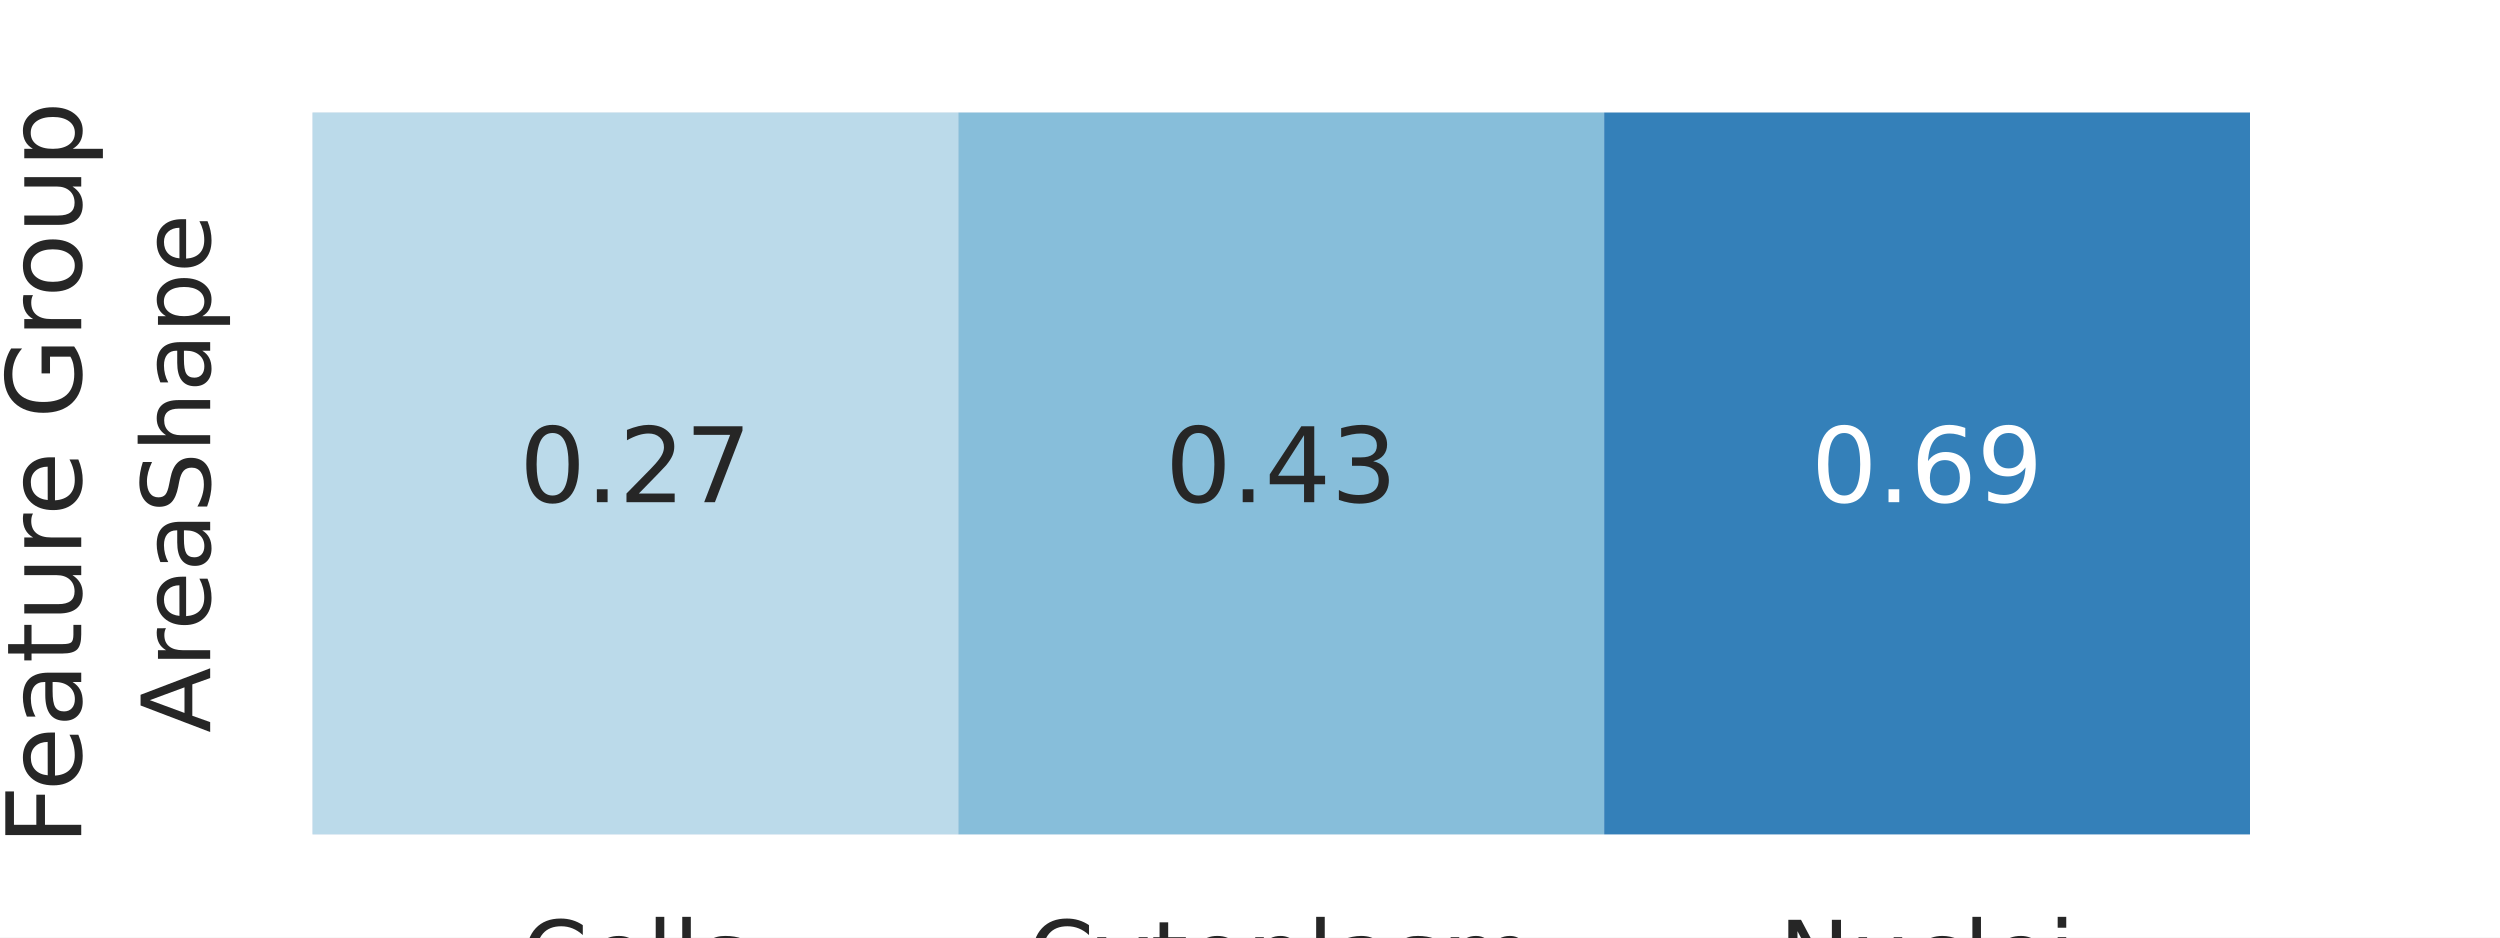
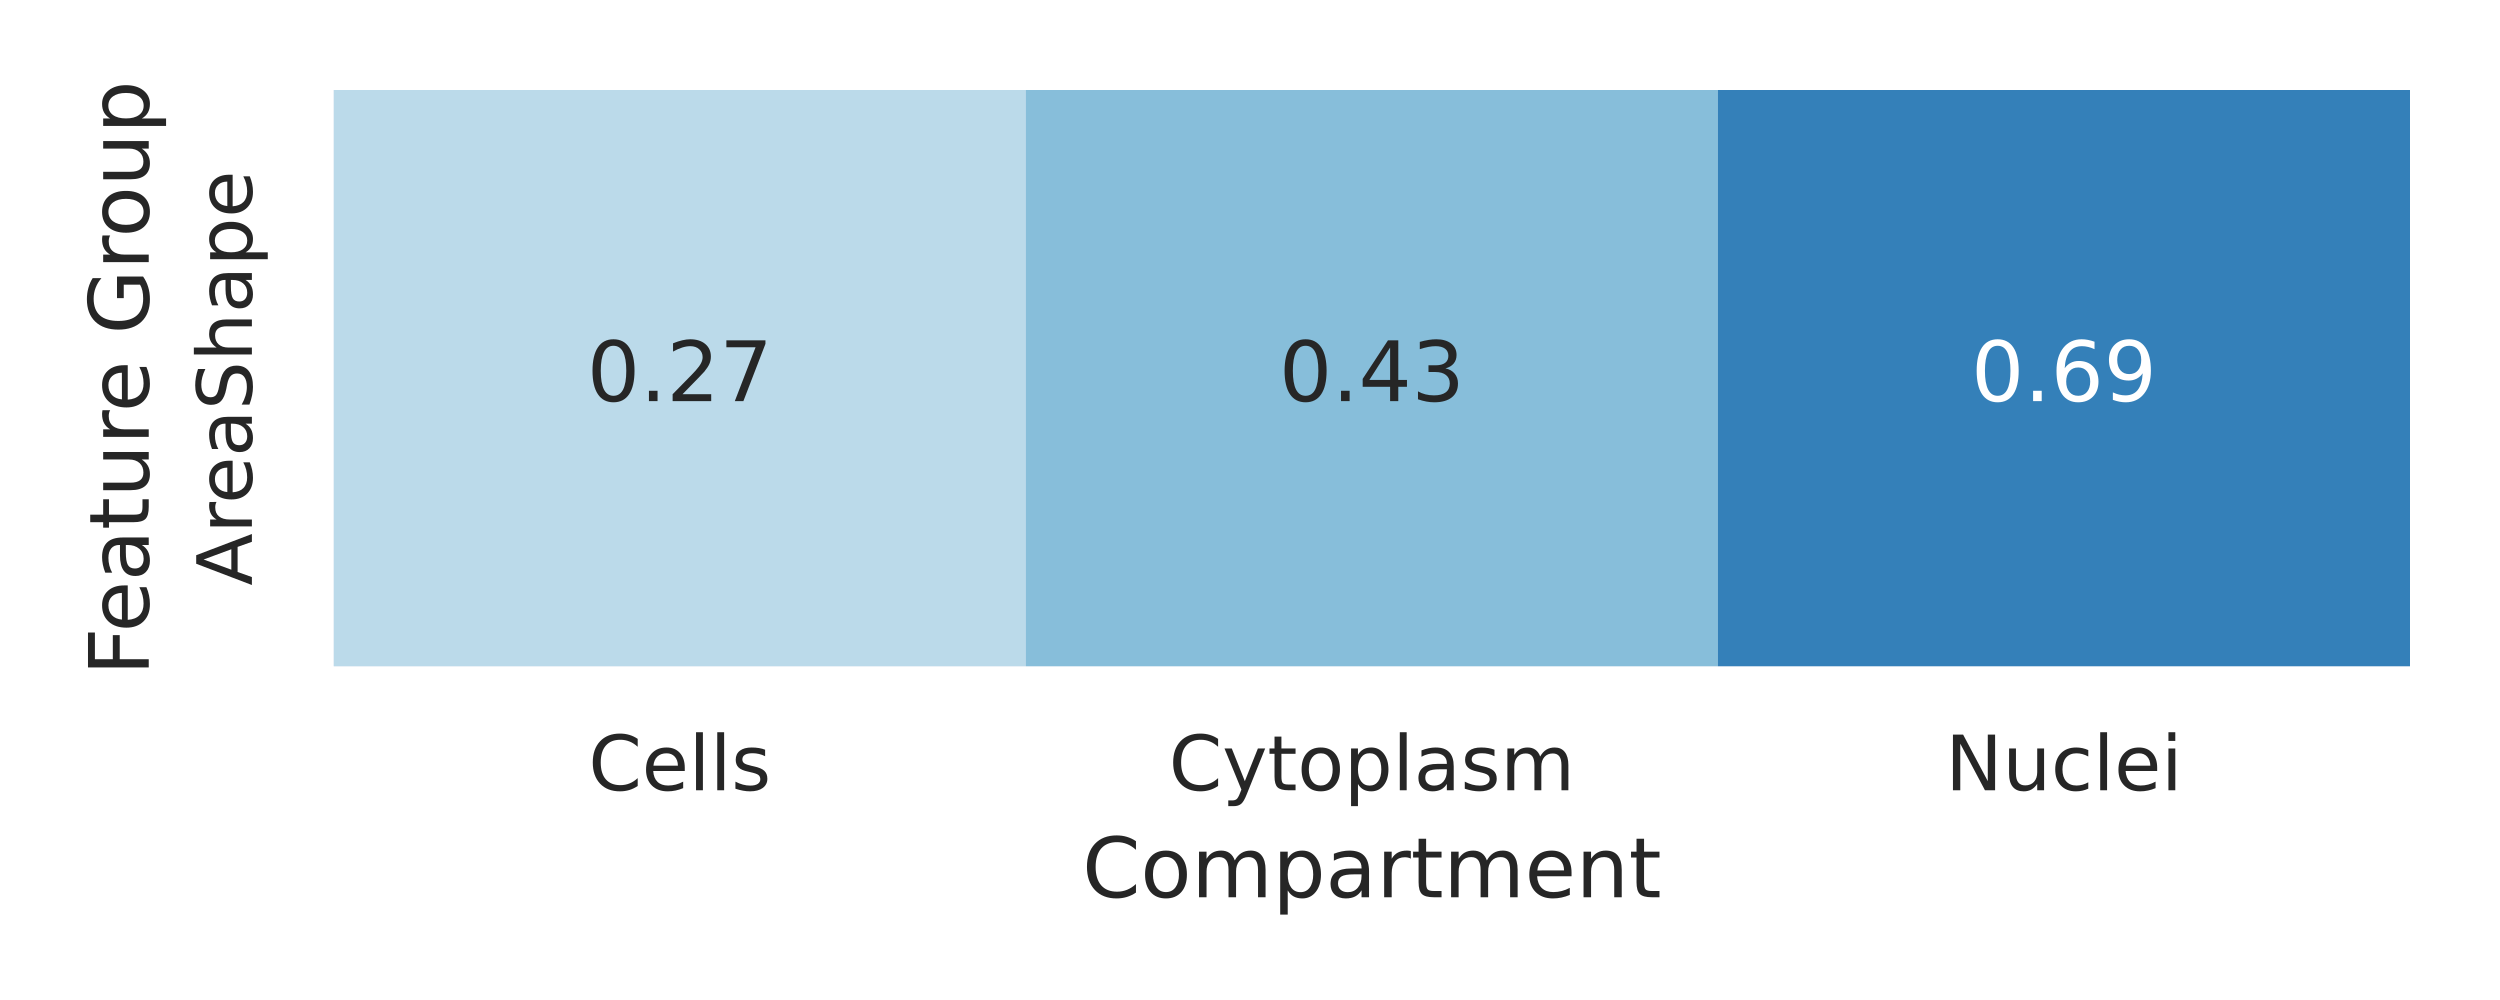
- <svg xmlns="http://www.w3.org/2000/svg" xmlns:xlink="http://www.w3.org/1999/xlink" width="288pt" height="108pt" viewBox="0 0 288 108" version="1.1">
+ <svg xmlns="http://www.w3.org/2000/svg" xmlns:xlink="http://www.w3.org/1999/xlink" width="360pt" height="144pt" viewBox="0 0 360 144" version="1.1">
  <defs>
    <style type="text/css">*{stroke-linejoin: round; stroke-linecap: butt}</style>
  </defs>
  <g id="figure_1">
    <g id="patch_1">
-       <path d="M 0 108  L 288 108  L 288 0  L 0 0  z " style="fill: #ffffff" />
+       <path d="M 0 144  L 360 144  L 360 0  L 0 0  z " style="fill: #ffffff" />
    </g>
    <g id="axes_1">
      <g id="patch_2">
-         <path d="M 36 96.12  L 259.2 96.12  L 259.2 12.96  L 36 12.96  z " style="fill: #eaeaf2" />
+         <path d="M 48.06 95.94  L 347.04 95.94  L 347.04 12.96  L 48.06 12.96  z " style="fill: #eaeaf2" />
      </g>
      <g id="matplotlib.axis_1">
        <g id="xtick_1">
          <g id="text_1">
-             <g style="fill: #262626" transform="translate(60.05414 113.9783) scale(0.11 -0.11)">
+             <g style="fill: #262626" transform="translate(84.74414 113.7983) scale(0.11 -0.11)">
              <defs>
                <path id="DejaVuSans-43" d="M 4122 4306  L 4122 3641  Q 3803 3938 3442 4084  Q 3081 4231 2675 4231  Q 1875 4231 1450 3742  Q 1025 3253 1025 2328  Q 1025 1406 1450 917  Q 1875 428 2675 428  Q 3081 428 3442 575  Q 3803 722 4122 1019  L 4122 359  Q 3791 134 3420 21  Q 3050 -91 2638 -91  Q 1578 -91 968 557  Q 359 1206 359 2328  Q 359 3453 968 4101  Q 1578 4750 2638 4750  Q 3056 4750 3426 4639  Q 3797 4528 4122 4306  z " transform="scale(0.015625)" />
                <path id="DejaVuSans-65" d="M 3597 1894  L 3597 1613  L 953 1613  Q 991 1019 1311 708  Q 1631 397 2203 397  Q 2534 397 2845 478  Q 3156 559 3463 722  L 3463 178  Q 3153 47 2828 -22  Q 2503 -91 2169 -91  Q 1331 -91 842 396  Q 353 884 353 1716  Q 353 2575 817 3079  Q 1281 3584 2069 3584  Q 2775 3584 3186 3129  Q 3597 2675 3597 1894  z M 3022 2063  Q 3016 2534 2758 2815  Q 2500 3097 2075 3097  Q 1594 3097 1305 2825  Q 1016 2553 972 2059  L 3022 2063  z " transform="scale(0.015625)" />
                <path id="DejaVuSans-6c" d="M 603 4863  L 1178 4863  L 1178 0  L 603 0  L 603 4863  z " transform="scale(0.015625)" />
                <path id="DejaVuSans-73" d="M 2834 3397  L 2834 2853  Q 2591 2978 2328 3040  Q 2066 3103 1784 3103  Q 1356 3103 1142 2972  Q 928 2841 928 2578  Q 928 2378 1081 2264  Q 1234 2150 1697 2047  L 1894 2003  Q 2506 1872 2764 1633  Q 3022 1394 3022 966  Q 3022 478 2636 193  Q 2250 -91 1575 -91  Q 1294 -91 989 -36  Q 684 19 347 128  L 347 722  Q 666 556 975 473  Q 1284 391 1588 391  Q 1994 391 2212 530  Q 2431 669 2431 922  Q 2431 1156 2273 1281  Q 2116 1406 1581 1522  L 1381 1569  Q 847 1681 609 1914  Q 372 2147 372 2553  Q 372 3047 722 3315  Q 1072 3584 1716 3584  Q 2034 3584 2315 3537  Q 2597 3491 2834 3397  z " transform="scale(0.015625)" />
              </defs>
              <use xlink:href="#DejaVuSans-43" />
              <use xlink:href="#DejaVuSans-65" x="69.824" />
              <use xlink:href="#DejaVuSans-6c" x="131.348" />
              <use xlink:href="#DejaVuSans-6c" x="159.131" />
              <use xlink:href="#DejaVuSans-73" x="186.914" />
            </g>
          </g>
        </g>
        <g id="xtick_2">
          <g id="text_2">
-             <g style="fill: #262626" transform="translate(118.3701 113.9783) scale(0.11 -0.11)">
+             <g style="fill: #262626" transform="translate(168.3201 113.7983) scale(0.11 -0.11)">
              <defs>
                <path id="DejaVuSans-79" d="M 2059 -325  Q 1816 -950 1584 -1140  Q 1353 -1331 966 -1331  L 506 -1331  L 506 -850  L 844 -850  Q 1081 -850 1212 -737  Q 1344 -625 1503 -206  L 1606 56  L 191 3500  L 800 3500  L 1894 763  L 2988 3500  L 3597 3500  L 2059 -325  z " transform="scale(0.015625)" />
                <path id="DejaVuSans-74" d="M 1172 4494  L 1172 3500  L 2356 3500  L 2356 3053  L 1172 3053  L 1172 1153  Q 1172 725 1289 603  Q 1406 481 1766 481  L 2356 481  L 2356 0  L 1766 0  Q 1100 0 847 248  Q 594 497 594 1153  L 594 3053  L 172 3053  L 172 3500  L 594 3500  L 594 4494  L 1172 4494  z " transform="scale(0.015625)" />
                <path id="DejaVuSans-6f" d="M 1959 3097  Q 1497 3097 1228 2736  Q 959 2375 959 1747  Q 959 1119 1226 758  Q 1494 397 1959 397  Q 2419 397 2687 759  Q 2956 1122 2956 1747  Q 2956 2369 2687 2733  Q 2419 3097 1959 3097  z M 1959 3584  Q 2709 3584 3137 3096  Q 3566 2609 3566 1747  Q 3566 888 3137 398  Q 2709 -91 1959 -91  Q 1206 -91 779 398  Q 353 888 353 1747  Q 353 2609 779 3096  Q 1206 3584 1959 3584  z " transform="scale(0.015625)" />
                <path id="DejaVuSans-70" d="M 1159 525  L 1159 -1331  L 581 -1331  L 581 3500  L 1159 3500  L 1159 2969  Q 1341 3281 1617 3432  Q 1894 3584 2278 3584  Q 2916 3584 3314 3078  Q 3713 2572 3713 1747  Q 3713 922 3314 415  Q 2916 -91 2278 -91  Q 1894 -91 1617 61  Q 1341 213 1159 525  z M 3116 1747  Q 3116 2381 2855 2742  Q 2594 3103 2138 3103  Q 1681 3103 1420 2742  Q 1159 2381 1159 1747  Q 1159 1113 1420 752  Q 1681 391 2138 391  Q 2594 391 2855 752  Q 3116 1113 3116 1747  z " transform="scale(0.015625)" />
                <path id="DejaVuSans-61" d="M 2194 1759  Q 1497 1759 1228 1600  Q 959 1441 959 1056  Q 959 750 1161 570  Q 1363 391 1709 391  Q 2188 391 2477 730  Q 2766 1069 2766 1631  L 2766 1759  L 2194 1759  z M 3341 1997  L 3341 0  L 2766 0  L 2766 531  Q 2569 213 2275 61  Q 1981 -91 1556 -91  Q 1019 -91 701 211  Q 384 513 384 1019  Q 384 1609 779 1909  Q 1175 2209 1959 2209  L 2766 2209  L 2766 2266  Q 2766 2663 2505 2880  Q 2244 3097 1772 3097  Q 1472 3097 1187 3025  Q 903 2953 641 2809  L 641 3341  Q 956 3463 1253 3523  Q 1550 3584 1831 3584  Q 2591 3584 2966 3190  Q 3341 2797 3341 1997  z " transform="scale(0.015625)" />
                <path id="DejaVuSans-6d" d="M 3328 2828  Q 3544 3216 3844 3400  Q 4144 3584 4550 3584  Q 5097 3584 5394 3201  Q 5691 2819 5691 2113  L 5691 0  L 5113 0  L 5113 2094  Q 5113 2597 4934 2840  Q 4756 3084 4391 3084  Q 3944 3084 3684 2787  Q 3425 2491 3425 1978  L 3425 0  L 2847 0  L 2847 2094  Q 2847 2600 2669 2842  Q 2491 3084 2119 3084  Q 1678 3084 1418 2786  Q 1159 2488 1159 1978  L 1159 0  L 581 0  L 581 3500  L 1159 3500  L 1159 2956  Q 1356 3278 1631 3431  Q 1906 3584 2284 3584  Q 2666 3584 2933 3390  Q 3200 3197 3328 2828  z " transform="scale(0.015625)" />
              </defs>
              <use xlink:href="#DejaVuSans-43" />
              <use xlink:href="#DejaVuSans-79" x="69.824" />
              <use xlink:href="#DejaVuSans-74" x="129.004" />
              <use xlink:href="#DejaVuSans-6f" x="168.213" />
              <use xlink:href="#DejaVuSans-70" x="229.395" />
              <use xlink:href="#DejaVuSans-6c" x="292.871" />
              <use xlink:href="#DejaVuSans-61" x="320.654" />
              <use xlink:href="#DejaVuSans-73" x="381.934" />
              <use xlink:href="#DejaVuSans-6d" x="434.033" />
            </g>
          </g>
        </g>
        <g id="xtick_3">
          <g id="text_3">
-             <g style="fill: #262626" transform="translate(204.9354 113.9783) scale(0.11 -0.11)">
+             <g style="fill: #262626" transform="translate(280.1454 113.7983) scale(0.11 -0.11)">
              <defs>
                <path id="DejaVuSans-4e" d="M 628 4666  L 1478 4666  L 3547 763  L 3547 4666  L 4159 4666  L 4159 0  L 3309 0  L 1241 3903  L 1241 0  L 628 0  L 628 4666  z " transform="scale(0.015625)" />
                <path id="DejaVuSans-75" d="M 544 1381  L 544 3500  L 1119 3500  L 1119 1403  Q 1119 906 1312 657  Q 1506 409 1894 409  Q 2359 409 2629 706  Q 2900 1003 2900 1516  L 2900 3500  L 3475 3500  L 3475 0  L 2900 0  L 2900 538  Q 2691 219 2414 64  Q 2138 -91 1772 -91  Q 1169 -91 856 284  Q 544 659 544 1381  z M 1991 3584  L 1991 3584  z " transform="scale(0.015625)" />
                <path id="DejaVuSans-63" d="M 3122 3366  L 3122 2828  Q 2878 2963 2633 3030  Q 2388 3097 2138 3097  Q 1578 3097 1268 2742  Q 959 2388 959 1747  Q 959 1106 1268 751  Q 1578 397 2138 397  Q 2388 397 2633 464  Q 2878 531 3122 666  L 3122 134  Q 2881 22 2623 -34  Q 2366 -91 2075 -91  Q 1284 -91 818 406  Q 353 903 353 1747  Q 353 2603 823 3093  Q 1294 3584 2113 3584  Q 2378 3584 2631 3529  Q 2884 3475 3122 3366  z " transform="scale(0.015625)" />
                <path id="DejaVuSans-69" d="M 603 3500  L 1178 3500  L 1178 0  L 603 0  L 603 3500  z M 603 4863  L 1178 4863  L 1178 4134  L 603 4134  L 603 4863  z " transform="scale(0.015625)" />
              </defs>
              <use xlink:href="#DejaVuSans-4e" />
              <use xlink:href="#DejaVuSans-75" x="74.805" />
              <use xlink:href="#DejaVuSans-63" x="138.184" />
              <use xlink:href="#DejaVuSans-6c" x="193.164" />
              <use xlink:href="#DejaVuSans-65" x="220.947" />
              <use xlink:href="#DejaVuSans-69" x="282.471" />
            </g>
          </g>
        </g>
        <g id="text_4">
-           <g style="fill: #262626" transform="translate(105.8991 129.3841) scale(0.12 -0.12)">
+           <g style="fill: #262626" transform="translate(155.8491 129.2041) scale(0.12 -0.12)">
            <defs>
              <path id="DejaVuSans-72" d="M 2631 2963  Q 2534 3019 2420 3045  Q 2306 3072 2169 3072  Q 1681 3072 1420 2755  Q 1159 2438 1159 1844  L 1159 0  L 581 0  L 581 3500  L 1159 3500  L 1159 2956  Q 1341 3275 1631 3429  Q 1922 3584 2338 3584  Q 2397 3584 2469 3576  Q 2541 3569 2628 3553  L 2631 2963  z " transform="scale(0.015625)" />
              <path id="DejaVuSans-6e" d="M 3513 2113  L 3513 0  L 2938 0  L 2938 2094  Q 2938 2591 2744 2837  Q 2550 3084 2163 3084  Q 1697 3084 1428 2787  Q 1159 2491 1159 1978  L 1159 0  L 581 0  L 581 3500  L 1159 3500  L 1159 2956  Q 1366 3272 1645 3428  Q 1925 3584 2291 3584  Q 2894 3584 3203 3211  Q 3513 2838 3513 2113  z " transform="scale(0.015625)" />
            </defs>
            <use xlink:href="#DejaVuSans-43" />
            <use xlink:href="#DejaVuSans-6f" x="69.824" />
            <use xlink:href="#DejaVuSans-6d" x="131.006" />
            <use xlink:href="#DejaVuSans-70" x="228.418" />
            <use xlink:href="#DejaVuSans-61" x="291.895" />
            <use xlink:href="#DejaVuSans-72" x="353.174" />
            <use xlink:href="#DejaVuSans-74" x="394.287" />
            <use xlink:href="#DejaVuSans-6d" x="433.496" />
            <use xlink:href="#DejaVuSans-65" x="530.908" />
            <use xlink:href="#DejaVuSans-6e" x="592.432" />
            <use xlink:href="#DejaVuSans-74" x="655.811" />
          </g>
        </g>
      </g>
      <g id="matplotlib.axis_2">
        <g id="ytick_1">
          <g id="text_5">
-             <g style="fill: #262626" transform="translate(24.21234 84.41789) rotate(-90) scale(0.11 -0.11)">
+             <g style="fill: #262626" transform="translate(36.27234 84.32789) rotate(-90) scale(0.11 -0.11)">
              <defs>
                <path id="DejaVuSans-41" d="M 2188 4044  L 1331 1722  L 3047 1722  L 2188 4044  z M 1831 4666  L 2547 4666  L 4325 0  L 3669 0  L 3244 1197  L 1141 1197  L 716 0  L 50 0  L 1831 4666  z " transform="scale(0.015625)" />
                <path id="DejaVuSans-53" d="M 3425 4513  L 3425 3897  Q 3066 4069 2747 4153  Q 2428 4238 2131 4238  Q 1616 4238 1336 4038  Q 1056 3838 1056 3469  Q 1056 3159 1242 3001  Q 1428 2844 1947 2747  L 2328 2669  Q 3034 2534 3370 2195  Q 3706 1856 3706 1288  Q 3706 609 3251 259  Q 2797 -91 1919 -91  Q 1588 -91 1214 -16  Q 841 59 441 206  L 441 856  Q 825 641 1194 531  Q 1563 422 1919 422  Q 2459 422 2753 634  Q 3047 847 3047 1241  Q 3047 1584 2836 1778  Q 2625 1972 2144 2069  L 1759 2144  Q 1053 2284 737 2584  Q 422 2884 422 3419  Q 422 4038 858 4394  Q 1294 4750 2059 4750  Q 2388 4750 2728 4690  Q 3069 4631 3425 4513  z " transform="scale(0.015625)" />
                <path id="DejaVuSans-68" d="M 3513 2113  L 3513 0  L 2938 0  L 2938 2094  Q 2938 2591 2744 2837  Q 2550 3084 2163 3084  Q 1697 3084 1428 2787  Q 1159 2491 1159 1978  L 1159 0  L 581 0  L 581 4863  L 1159 4863  L 1159 2956  Q 1366 3272 1645 3428  Q 1925 3584 2291 3584  Q 2894 3584 3203 3211  Q 3513 2838 3513 2113  z " transform="scale(0.015625)" />
              </defs>
              <use xlink:href="#DejaVuSans-41" />
              <use xlink:href="#DejaVuSans-72" x="68.408" />
              <use xlink:href="#DejaVuSans-65" x="107.271" />
              <use xlink:href="#DejaVuSans-61" x="168.795" />
              <use xlink:href="#DejaVuSans-53" x="230.074" />
              <use xlink:href="#DejaVuSans-68" x="293.551" />
              <use xlink:href="#DejaVuSans-61" x="356.93" />
              <use xlink:href="#DejaVuSans-70" x="418.209" />
              <use xlink:href="#DejaVuSans-65" x="481.686" />
            </g>
          </g>
        </g>
        <g id="text_6">
-           <g style="fill: #262626" transform="translate(9.358437 97.37812) rotate(-90) scale(0.12 -0.12)">
+           <g style="fill: #262626" transform="translate(21.41844 97.28812) rotate(-90) scale(0.12 -0.12)">
            <defs>
              <path id="DejaVuSans-46" d="M 628 4666  L 3309 4666  L 3309 4134  L 1259 4134  L 1259 2759  L 3109 2759  L 3109 2228  L 1259 2228  L 1259 0  L 628 0  L 628 4666  z " transform="scale(0.015625)" />
              <path id="DejaVuSans-20" transform="scale(0.015625)" />
              <path id="DejaVuSans-47" d="M 3809 666  L 3809 1919  L 2778 1919  L 2778 2438  L 4434 2438  L 4434 434  Q 4069 175 3628 42  Q 3188 -91 2688 -91  Q 1594 -91 976 548  Q 359 1188 359 2328  Q 359 3472 976 4111  Q 1594 4750 2688 4750  Q 3144 4750 3555 4637  Q 3966 4525 4313 4306  L 4313 3634  Q 3963 3931 3569 4081  Q 3175 4231 2741 4231  Q 1884 4231 1454 3753  Q 1025 3275 1025 2328  Q 1025 1384 1454 906  Q 1884 428 2741 428  Q 3075 428 3337 486  Q 3600 544 3809 666  z " transform="scale(0.015625)" />
            </defs>
            <use xlink:href="#DejaVuSans-46" />
            <use xlink:href="#DejaVuSans-65" x="52.02" />
            <use xlink:href="#DejaVuSans-61" x="113.543" />
            <use xlink:href="#DejaVuSans-74" x="174.822" />
            <use xlink:href="#DejaVuSans-75" x="214.031" />
            <use xlink:href="#DejaVuSans-72" x="277.41" />
            <use xlink:href="#DejaVuSans-65" x="316.273" />
            <use xlink:href="#DejaVuSans-20" x="377.797" />
            <use xlink:href="#DejaVuSans-47" x="409.584" />
            <use xlink:href="#DejaVuSans-72" x="487.074" />
            <use xlink:href="#DejaVuSans-6f" x="525.938" />
            <use xlink:href="#DejaVuSans-75" x="587.119" />
            <use xlink:href="#DejaVuSans-70" x="650.498" />
          </g>
        </g>
      </g>
      <g id="QuadMesh_1">
-         <path d="M 36 12.96  L 110.4 12.96  L 110.4 96.12  L 36 96.12  L 36 12.96  " clip-path="url(#pcafd5ccf98)" style="fill: #bbdaea" />
-         <path d="M 110.4 12.96  L 184.8 12.96  L 184.8 96.12  L 110.4 96.12  L 110.4 12.96  " clip-path="url(#pcafd5ccf98)" style="fill: #87beda" />
-         <path d="M 184.8 12.96  L 259.2 12.96  L 259.2 96.12  L 184.8 96.12  L 184.8 12.96  " clip-path="url(#pcafd5ccf98)" style="fill: #3480b9" />
+         <path d="M 48.06 12.96  L 147.72 12.96  L 147.72 95.94  L 48.06 95.94  L 48.06 12.96  " clip-path="url(#p64874a660f)" style="fill: #bbdaea" />
+         <path d="M 147.72 12.96  L 247.38 12.96  L 247.38 95.94  L 147.72 95.94  L 147.72 12.96  " clip-path="url(#p64874a660f)" style="fill: #87beda" />
+         <path d="M 247.38 12.96  L 347.04 12.96  L 347.04 95.94  L 247.38 95.94  L 247.38 12.96  " clip-path="url(#p64874a660f)" style="fill: #3480b9" />
      </g>
      <g id="text_7">
-         <g style="fill: #262626" transform="translate(59.84063 57.85125) scale(0.12 -0.12)">
+         <g style="fill: #262626" transform="translate(84.53063 57.76125) scale(0.12 -0.12)">
          <defs>
            <path id="DejaVuSans-30" d="M 2034 4250  Q 1547 4250 1301 3770  Q 1056 3291 1056 2328  Q 1056 1369 1301 889  Q 1547 409 2034 409  Q 2525 409 2770 889  Q 3016 1369 3016 2328  Q 3016 3291 2770 3770  Q 2525 4250 2034 4250  z M 2034 4750  Q 2819 4750 3233 4129  Q 3647 3509 3647 2328  Q 3647 1150 3233 529  Q 2819 -91 2034 -91  Q 1250 -91 836 529  Q 422 1150 422 2328  Q 422 3509 836 4129  Q 1250 4750 2034 4750  z " transform="scale(0.015625)" />
            <path id="DejaVuSans-2e" d="M 684 794  L 1344 794  L 1344 0  L 684 0  L 684 794  z " transform="scale(0.015625)" />
            <path id="DejaVuSans-32" d="M 1228 531  L 3431 531  L 3431 0  L 469 0  L 469 531  Q 828 903 1448 1529  Q 2069 2156 2228 2338  Q 2531 2678 2651 2914  Q 2772 3150 2772 3378  Q 2772 3750 2511 3984  Q 2250 4219 1831 4219  Q 1534 4219 1204 4116  Q 875 4013 500 3803  L 500 4441  Q 881 4594 1212 4672  Q 1544 4750 1819 4750  Q 2544 4750 2975 4387  Q 3406 4025 3406 3419  Q 3406 3131 3298 2873  Q 3191 2616 2906 2266  Q 2828 2175 2409 1742  Q 1991 1309 1228 531  z " transform="scale(0.015625)" />
            <path id="DejaVuSans-37" d="M 525 4666  L 3525 4666  L 3525 4397  L 1831 0  L 1172 0  L 2766 4134  L 525 4134  L 525 4666  z " transform="scale(0.015625)" />
          </defs>
          <use xlink:href="#DejaVuSans-30" />
          <use xlink:href="#DejaVuSans-2e" x="63.623" />
          <use xlink:href="#DejaVuSans-32" x="95.41" />
          <use xlink:href="#DejaVuSans-37" x="159.033" />
        </g>
      </g>
      <g id="text_8">
-         <g style="fill: #262626" transform="translate(134.2406 57.85125) scale(0.12 -0.12)">
+         <g style="fill: #262626" transform="translate(184.1906 57.76125) scale(0.12 -0.12)">
          <defs>
            <path id="DejaVuSans-34" d="M 2419 4116  L 825 1625  L 2419 1625  L 2419 4116  z M 2253 4666  L 3047 4666  L 3047 1625  L 3713 1625  L 3713 1100  L 3047 1100  L 3047 0  L 2419 0  L 2419 1100  L 313 1100  L 313 1709  L 2253 4666  z " transform="scale(0.015625)" />
            <path id="DejaVuSans-33" d="M 2597 2516  Q 3050 2419 3304 2112  Q 3559 1806 3559 1356  Q 3559 666 3084 287  Q 2609 -91 1734 -91  Q 1441 -91 1130 -33  Q 819 25 488 141  L 488 750  Q 750 597 1062 519  Q 1375 441 1716 441  Q 2309 441 2620 675  Q 2931 909 2931 1356  Q 2931 1769 2642 2001  Q 2353 2234 1838 2234  L 1294 2234  L 1294 2753  L 1863 2753  Q 2328 2753 2575 2939  Q 2822 3125 2822 3475  Q 2822 3834 2567 4026  Q 2313 4219 1838 4219  Q 1578 4219 1281 4162  Q 984 4106 628 3988  L 628 4550  Q 988 4650 1302 4700  Q 1616 4750 1894 4750  Q 2613 4750 3031 4423  Q 3450 4097 3450 3541  Q 3450 3153 3228 2886  Q 3006 2619 2597 2516  z " transform="scale(0.015625)" />
          </defs>
          <use xlink:href="#DejaVuSans-30" />
          <use xlink:href="#DejaVuSans-2e" x="63.623" />
          <use xlink:href="#DejaVuSans-34" x="95.41" />
          <use xlink:href="#DejaVuSans-33" x="159.033" />
        </g>
      </g>
      <g id="text_9">
-         <g style="fill: #ffffff" transform="translate(208.6406 57.85125) scale(0.12 -0.12)">
+         <g style="fill: #ffffff" transform="translate(283.8506 57.76125) scale(0.12 -0.12)">
          <defs>
            <path id="DejaVuSans-36" d="M 2113 2584  Q 1688 2584 1439 2293  Q 1191 2003 1191 1497  Q 1191 994 1439 701  Q 1688 409 2113 409  Q 2538 409 2786 701  Q 3034 994 3034 1497  Q 3034 2003 2786 2293  Q 2538 2584 2113 2584  z M 3366 4563  L 3366 3988  Q 3128 4100 2886 4159  Q 2644 4219 2406 4219  Q 1781 4219 1451 3797  Q 1122 3375 1075 2522  Q 1259 2794 1537 2939  Q 1816 3084 2150 3084  Q 2853 3084 3261 2657  Q 3669 2231 3669 1497  Q 3669 778 3244 343  Q 2819 -91 2113 -91  Q 1303 -91 875 529  Q 447 1150 447 2328  Q 447 3434 972 4092  Q 1497 4750 2381 4750  Q 2619 4750 2861 4703  Q 3103 4656 3366 4563  z " transform="scale(0.015625)" />
            <path id="DejaVuSans-39" d="M 703 97  L 703 672  Q 941 559 1184 500  Q 1428 441 1663 441  Q 2288 441 2617 861  Q 2947 1281 2994 2138  Q 2813 1869 2534 1725  Q 2256 1581 1919 1581  Q 1219 1581 811 2004  Q 403 2428 403 3163  Q 403 3881 828 4315  Q 1253 4750 1959 4750  Q 2769 4750 3195 4129  Q 3622 3509 3622 2328  Q 3622 1225 3098 567  Q 2575 -91 1691 -91  Q 1453 -91 1209 -44  Q 966 3 703 97  z M 1959 2075  Q 2384 2075 2632 2365  Q 2881 2656 2881 3163  Q 2881 3666 2632 3958  Q 2384 4250 1959 4250  Q 1534 4250 1286 3958  Q 1038 3666 1038 3163  Q 1038 2656 1286 2365  Q 1534 2075 1959 2075  z " transform="scale(0.015625)" />
          </defs>
          <use xlink:href="#DejaVuSans-30" />
          <use xlink:href="#DejaVuSans-2e" x="63.623" />
          <use xlink:href="#DejaVuSans-36" x="95.41" />
          <use xlink:href="#DejaVuSans-39" x="159.033" />
        </g>
      </g>
    </g>
  </g>
  <defs>
-     <clipPath id="pcafd5ccf98">
-       <rect x="36" y="12.96" width="223.2" height="83.16" />
+     <clipPath id="p64874a660f">
+       <rect x="48.06" y="12.96" width="298.98" height="82.98" />
    </clipPath>
  </defs>
</svg>
